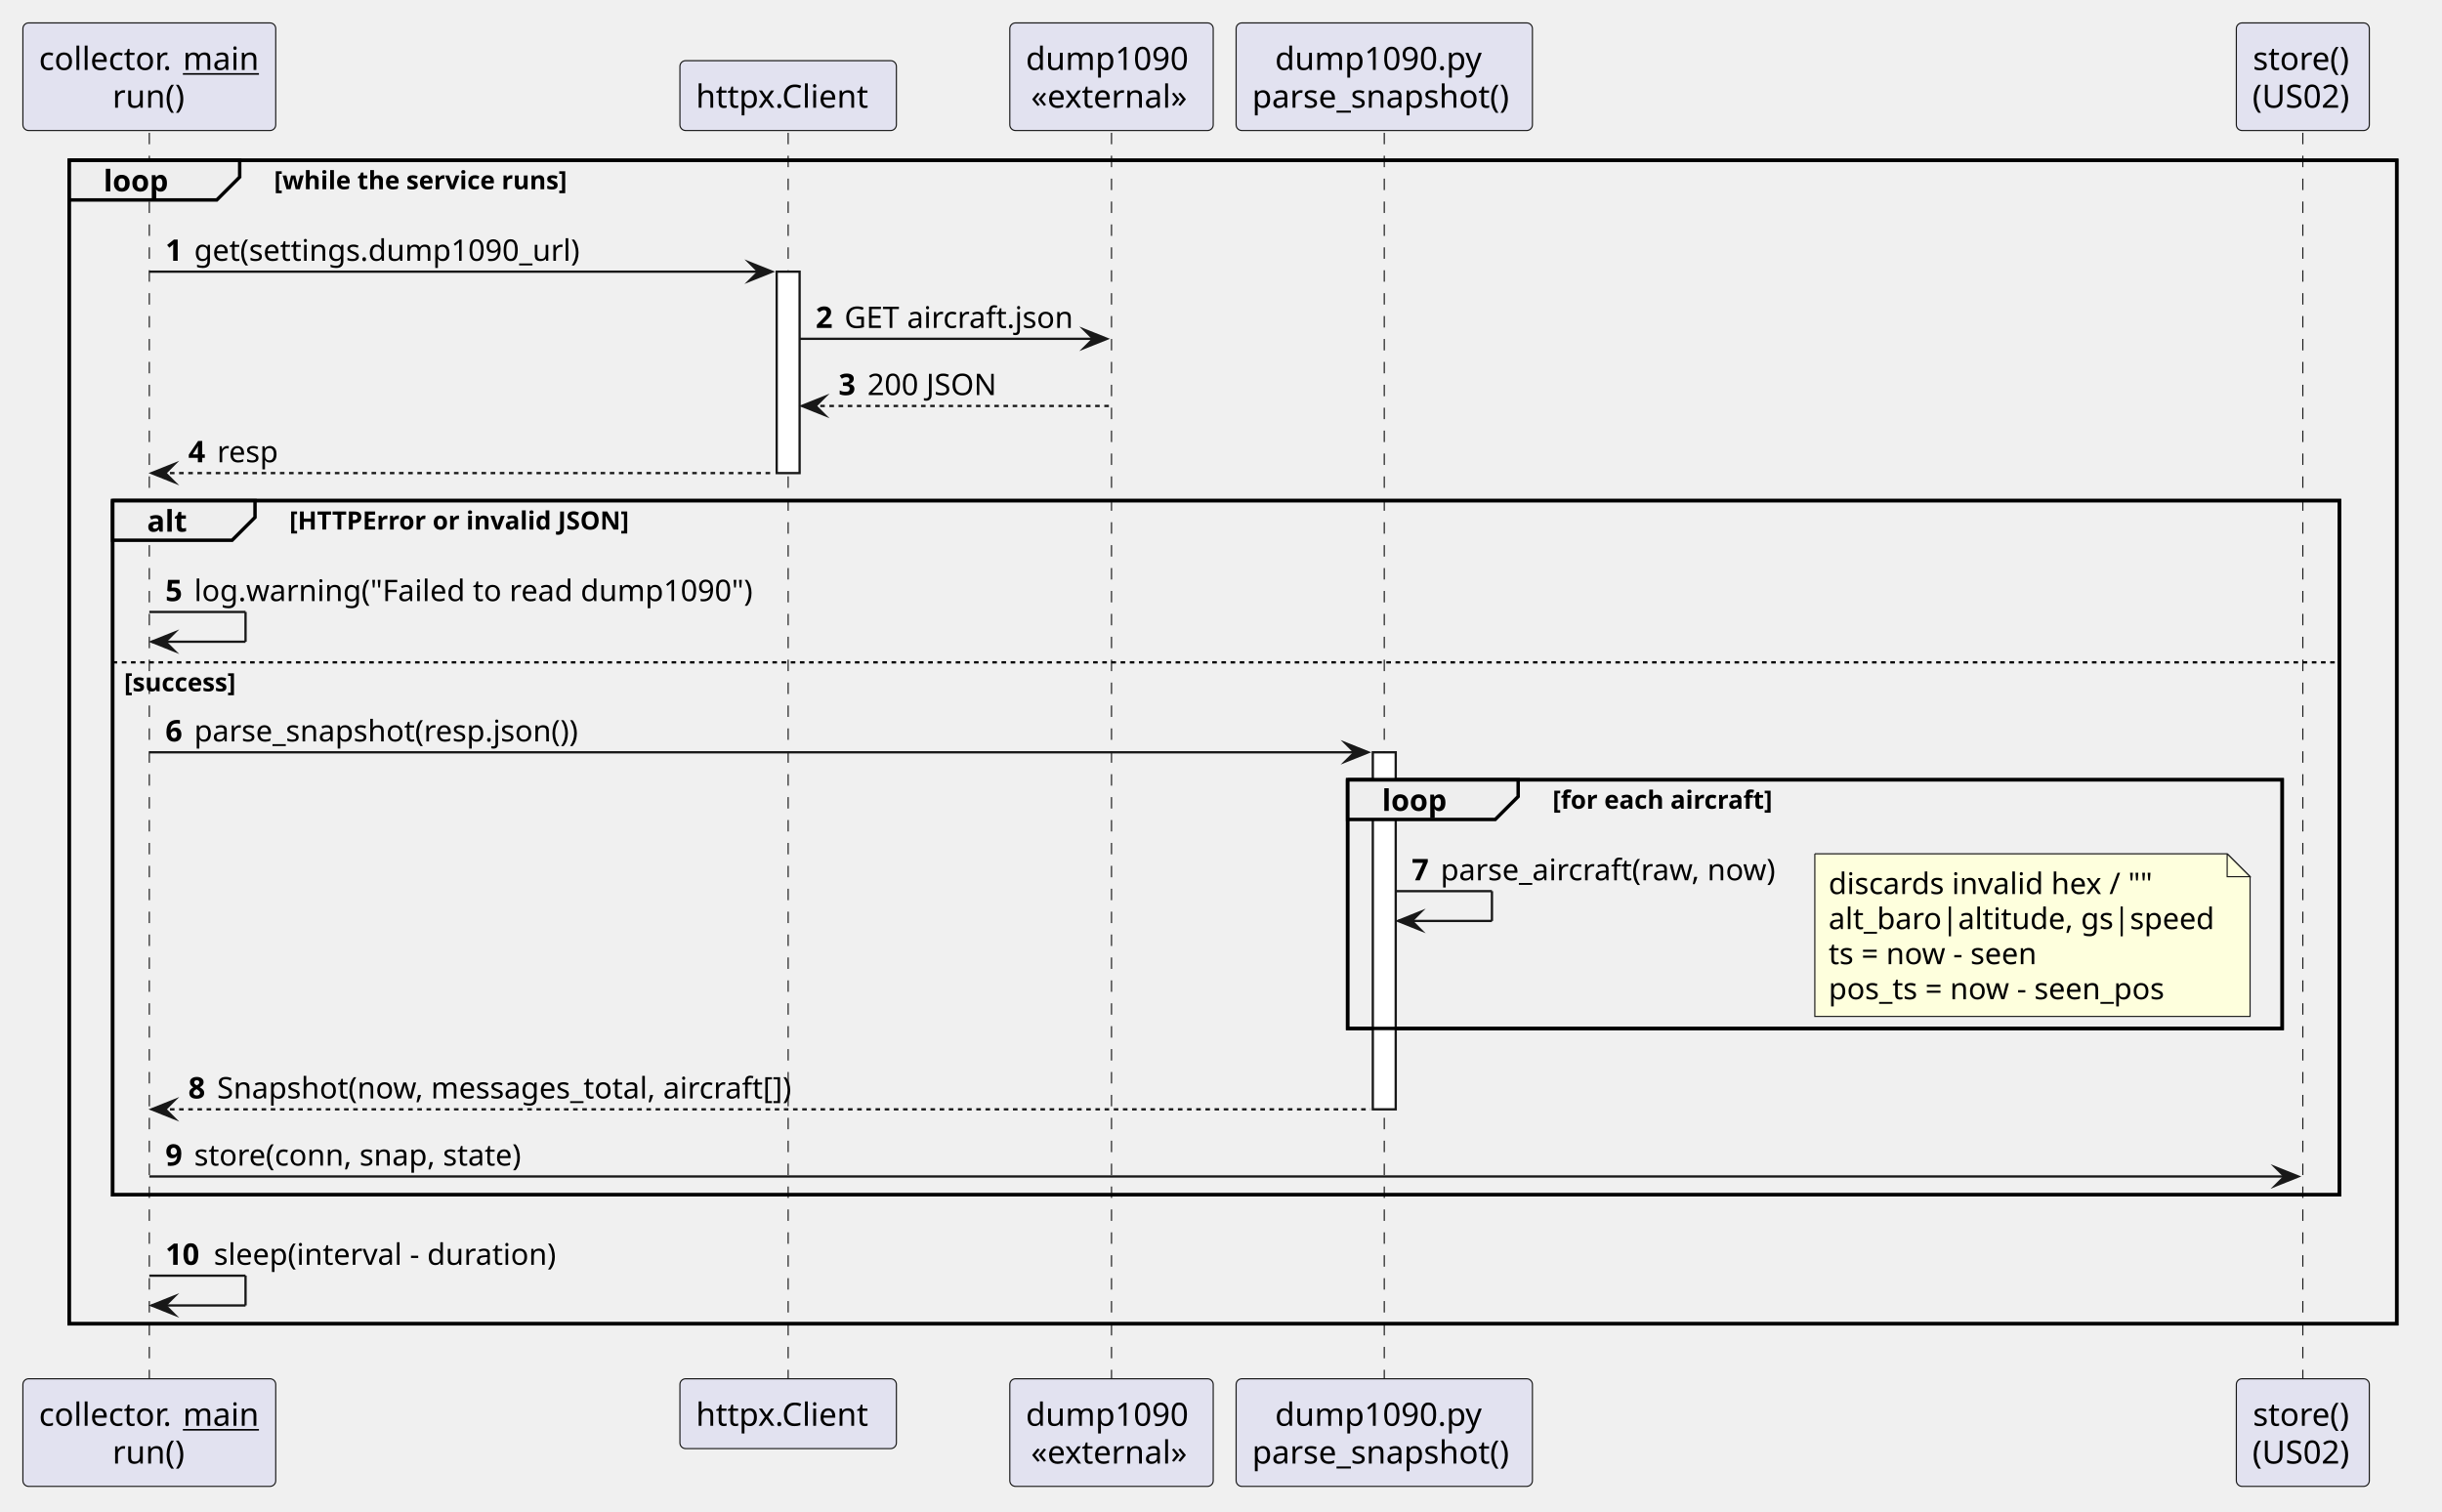
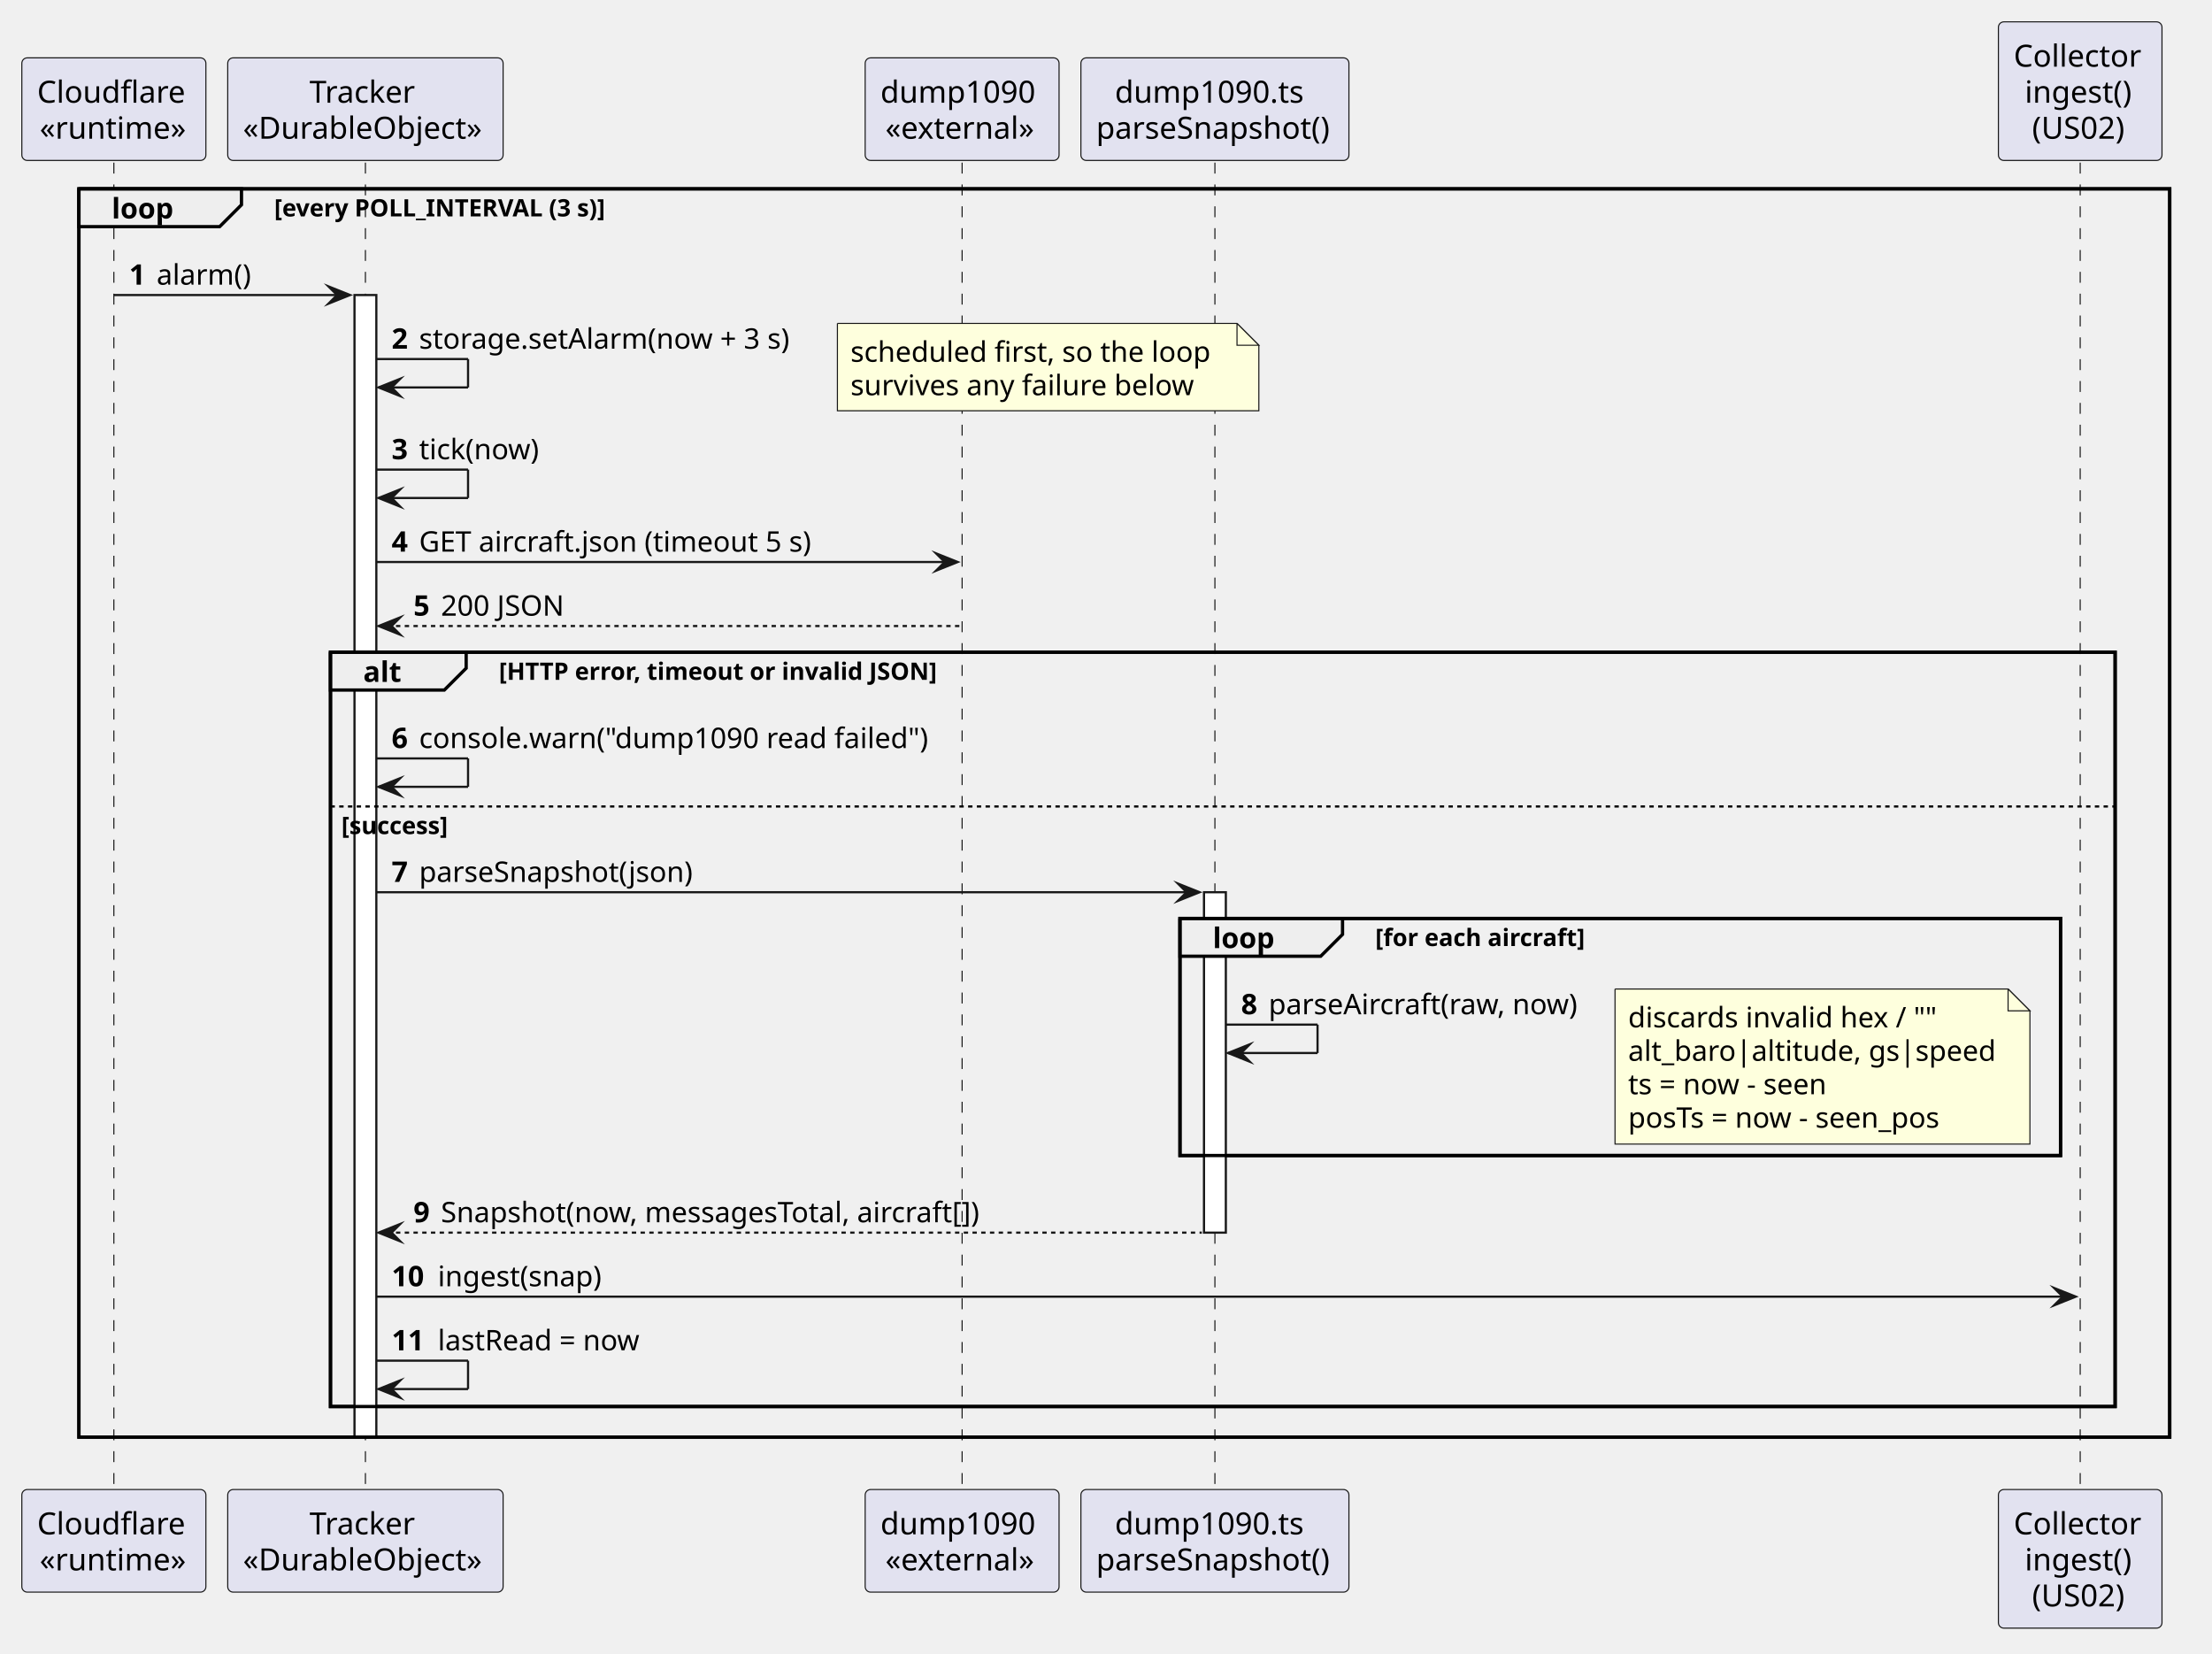
- <svg xmlns="http://www.w3.org/2000/svg" version="1.1" data-diagram-type="SEQUENCE" style="width:1066px;height:660px;background:#FFFFFF;" width="1066px" height="660px" viewBox="0 0 1066 660" zoomAndPan="magnify" preserveAspectRatio="none" contentStyleType="text/css">
+ <svg xmlns="http://www.w3.org/2000/svg" version="1.1" data-diagram-type="SEQUENCE" style="width:1013px;height:757px;background:#FFFFFF;" width="1013px" height="757px" viewBox="0 0 1013 757" zoomAndPan="magnify" preserveAspectRatio="none" contentStyleType="text/css">
  <defs />
  <g font-family="sans-serif" lengthAdjust="spacing">
-     <rect x="30.183" y="69.977" width="1016.064" height="507.924" fill="none" style="stroke:#000;stroke-width:1.5;" />
-     <rect x="49.183" y="218.529" width="972.064" height="303.061" fill="none" style="stroke:#000;stroke-width:1.5;" />
-     <rect x="588.273" y="340.416" width="407.974" height="108.553" fill="none" style="stroke:#000;stroke-width:1.5;" />
-     <g class="participant-lifeline" data-qualified-name="Run" data-entity-uid="part1" id="part1-lifeline" data-source-line="2">
+     <rect x="36.144" y="86.465" width="957.497" height="571.545" fill="none" style="stroke:#000;stroke-width:1.5;" />
+     <rect x="151.345" y="298.639" width="817.295" height="345.371" fill="none" style="stroke:#000;stroke-width:1.5;" />
+     <rect x="540.377" y="420.525" width="403.264" height="108.553" fill="none" style="stroke:#000;stroke-width:1.5;" />
+     <g class="participant-lifeline" data-qualified-name="CF" data-entity-uid="part1" id="part1-lifeline" data-source-line="2">
      <g>
-         <rect x="61.683" y="57.977" width="8" height="543.924" fill="#000" fill-opacity="0" />
-         <line x1="65.183" y1="57.977" x2="65.183" y2="601.9" style="stroke:#181818;stroke-width:0.5;stroke-dasharray:5,5;" />
+         <rect x="48.644" y="74.465" width="8" height="607.545" fill="#000" fill-opacity="0" />
+         <line x1="52.144" y1="74.465" x2="52.144" y2="682.01" style="stroke:#181818;stroke-width:0.5;stroke-dasharray:5,5;" />
      </g>
    </g>
-     <g class="participant-lifeline" data-qualified-name="Http" data-entity-uid="part2" id="part2-lifeline" data-source-line="3">
+     <g class="participant-lifeline" data-qualified-name="T" data-entity-uid="part2" id="part2-lifeline" data-source-line="3">
      <g>
-         <rect x="340.553" y="57.977" width="8" height="543.924" fill="#000" fill-opacity="0" />
-         <line x1="344.053" y1="57.977" x2="344.053" y2="601.9" style="stroke:#181818;stroke-width:0.5;stroke-dasharray:5,5;" />
+         <rect x="163.845" y="74.465" width="8" height="607.545" fill="#000" fill-opacity="0" />
+         <line x1="167.345" y1="74.465" x2="167.345" y2="682.01" style="stroke:#181818;stroke-width:0.5;stroke-dasharray:5,5;" />
      </g>
    </g>
    <g>
-       <rect x="339.053" y="118.598" width="10" height="87.932" fill="#FFF" style="stroke:#181818;stroke-width:1;" />
+       <rect x="162.345" y="135.086" width="10" height="522.924" fill="#FFF" style="stroke:#181818;stroke-width:1;" />
    </g>
    <g class="participant-lifeline" data-qualified-name="D" data-entity-uid="part3" id="part3-lifeline" data-source-line="4">
      <g>
-         <rect x="481.706" y="57.977" width="8" height="543.924" fill="#000" fill-opacity="0" />
-         <line x1="485.206" y1="57.977" x2="485.206" y2="601.9" style="stroke:#181818;stroke-width:0.5;stroke-dasharray:5,5;" />
+         <rect x="437.108" y="74.465" width="8" height="607.545" fill="#000" fill-opacity="0" />
+         <line x1="440.608" y1="74.465" x2="440.608" y2="682.01" style="stroke:#181818;stroke-width:0.5;stroke-dasharray:5,5;" />
      </g>
    </g>
    <g class="participant-lifeline" data-qualified-name="Parser" data-entity-uid="part4" id="part4-lifeline" data-source-line="5">
      <g>
-         <rect x="600.773" y="57.977" width="8" height="543.924" fill="#000" fill-opacity="0" />
-         <line x1="604.273" y1="57.977" x2="604.273" y2="601.9" style="stroke:#181818;stroke-width:0.5;stroke-dasharray:5,5;" />
+         <rect x="552.877" y="74.465" width="8" height="607.545" fill="#000" fill-opacity="0" />
+         <line x1="556.377" y1="74.465" x2="556.377" y2="682.01" style="stroke:#181818;stroke-width:0.5;stroke-dasharray:5,5;" />
      </g>
    </g>
    <g>
-       <rect x="599.273" y="328.416" width="10" height="155.863" fill="#FFF" style="stroke:#181818;stroke-width:1;" />
+       <rect x="551.377" y="408.525" width="10" height="155.863" fill="#FFF" style="stroke:#181818;stroke-width:1;" />
    </g>
-     <g class="participant-lifeline" data-qualified-name="Store" data-entity-uid="part5" id="part5-lifeline" data-source-line="6">
+     <g class="participant-lifeline" data-qualified-name="C" data-entity-uid="part5" id="part5-lifeline" data-source-line="6">
      <g>
-         <rect x="1001.747" y="57.977" width="8" height="543.924" fill="#000" fill-opacity="0" />
-         <line x1="1005.247" y1="57.977" x2="1005.247" y2="601.9" style="stroke:#181818;stroke-width:0.5;stroke-dasharray:5,5;" />
+         <rect x="949.141" y="74.465" width="8" height="607.545" fill="#000" fill-opacity="0" />
+         <line x1="952.641" y1="74.465" x2="952.641" y2="682.01" style="stroke:#181818;stroke-width:0.5;stroke-dasharray:5,5;" />
      </g>
    </g>
-     <g class="participant participant-head" data-qualified-name="Run" data-entity-uid="part1" id="part1-head" data-source-line="2">
-       <rect x="10" y="10" width="110.366" height="46.977" fill="#E2E2F0" style="stroke:#181818;stroke-width:0.5;" rx="2.5" ry="2.5" />
-       <text x="17" y="30.535" fill="#000" font-size="14" textLength="62.829">collector.</text>
-       <text x="79.829" y="30.535" fill="#000" font-size="14" textLength="33.537" text-decoration="underline">main</text>
-       <text x="49.078" y="47.023" fill="#000" font-size="14" textLength="32.211">run()</text>
+     <g class="participant participant-head" data-qualified-name="CF" data-entity-uid="part1" id="part1-head" data-source-line="2">
+       <rect x="10" y="26.488" width="84.287" height="46.977" fill="#E2E2F0" style="stroke:#181818;stroke-width:0.5;" rx="2.5" ry="2.5" />
+       <text x="17" y="47.023" fill="#000" font-size="14" textLength="70.287">Cloudflare</text>
+       <text x="18.179" y="63.512" fill="#000" font-size="14" textLength="67.929">«runtime»</text>
    </g>
-     <g class="participant participant-head" data-qualified-name="Http" data-entity-uid="part2" id="part2-head" data-source-line="3">
-       <rect x="296.806" y="26.488" width="94.493" height="30.488" fill="#E2E2F0" style="stroke:#181818;stroke-width:0.5;" rx="2.5" ry="2.5" />
-       <text x="303.806" y="47.023" fill="#000" font-size="14" textLength="80.493">httpx.Client</text>
+     <g class="participant participant-head" data-qualified-name="T" data-entity-uid="part2" id="part2-head" data-source-line="3">
+       <rect x="104.287" y="26.488" width="126.116" height="46.977" fill="#E2E2F0" style="stroke:#181818;stroke-width:0.5;" rx="2.5" ry="2.5" />
+       <text x="141.748" y="47.023" fill="#000" font-size="14" textLength="51.194">Tracker</text>
+       <text x="111.287" y="63.512" fill="#000" font-size="14" textLength="112.116">«DurableObject»</text>
    </g>
    <g class="participant participant-head" data-qualified-name="D" data-entity-uid="part3" id="part3-head" data-source-line="4">
-       <rect x="440.81" y="10" width="88.792" height="46.977" fill="#E2E2F0" style="stroke:#181818;stroke-width:0.5;" rx="2.5" ry="2.5" />
-       <text x="447.81" y="30.535" fill="#000" font-size="14" textLength="74.792">dump1090</text>
-       <text x="450.063" y="47.023" fill="#000" font-size="14" textLength="70.287">«external»</text>
+       <rect x="396.212" y="26.488" width="88.792" height="46.977" fill="#E2E2F0" style="stroke:#181818;stroke-width:0.5;" rx="2.5" ry="2.5" />
+       <text x="403.212" y="47.023" fill="#000" font-size="14" textLength="74.792">dump1090</text>
+       <text x="405.464" y="63.512" fill="#000" font-size="14" textLength="70.287">«external»</text>
    </g>
    <g class="participant participant-head" data-qualified-name="Parser" data-entity-uid="part4" id="part4-head" data-source-line="5">
-       <rect x="539.602" y="10" width="129.343" height="46.977" fill="#E2E2F0" style="stroke:#181818;stroke-width:0.5;" rx="2.5" ry="2.5" />
-       <text x="556.6" y="30.535" fill="#000" font-size="14" textLength="95.348">dump1090.py</text>
-       <text x="546.602" y="47.023" fill="#000" font-size="14" textLength="115.343">parse_snapshot()</text>
+       <rect x="495.004" y="26.488" width="122.746" height="46.977" fill="#E2E2F0" style="stroke:#181818;stroke-width:0.5;" rx="2.5" ry="2.5" />
+       <text x="510.58" y="47.023" fill="#000" font-size="14" textLength="91.595">dump1090.ts</text>
+       <text x="502.004" y="63.512" fill="#000" font-size="14" textLength="108.746">parseSnapshot()</text>
    </g>
-     <g class="participant participant-head" data-qualified-name="Store" data-entity-uid="part5" id="part5-head" data-source-line="6">
-       <rect x="976.222" y="10" width="58.051" height="46.977" fill="#E2E2F0" style="stroke:#181818;stroke-width:0.5;" rx="2.5" ry="2.5" />
-       <text x="983.444" y="30.535" fill="#000" font-size="14" textLength="43.606">store()</text>
-       <text x="983.222" y="47.023" fill="#000" font-size="14" textLength="44.051">(US02)</text>
+     <g class="participant participant-head" data-qualified-name="C" data-entity-uid="part5" id="part5-head" data-source-line="6">
+       <rect x="915.183" y="10" width="74.915" height="63.465" fill="#E2E2F0" style="stroke:#181818;stroke-width:0.5;" rx="2.5" ry="2.5" />
+       <text x="922.183" y="30.535" fill="#000" font-size="14" textLength="60.915">Collector</text>
+       <text x="927.269" y="47.023" fill="#000" font-size="14" textLength="50.743">ingest()</text>
+       <text x="930.615" y="63.512" fill="#000" font-size="14" textLength="44.051">(US02)</text>
    </g>
-     <g class="participant participant-tail" data-qualified-name="Run" data-entity-uid="part1" id="part1-tail" data-source-line="2">
-       <rect x="10" y="601.9" width="110.366" height="46.977" fill="#E2E2F0" style="stroke:#181818;stroke-width:0.5;" rx="2.5" ry="2.5" />
-       <text x="17" y="622.436" fill="#000" font-size="14" textLength="62.829">collector.</text>
-       <text x="79.829" y="622.436" fill="#000" font-size="14" textLength="33.537" text-decoration="underline">main</text>
-       <text x="49.078" y="638.924" fill="#000" font-size="14" textLength="32.211">run()</text>
+     <g class="participant participant-tail" data-qualified-name="CF" data-entity-uid="part1" id="part1-tail" data-source-line="2">
+       <rect x="10" y="682.01" width="84.287" height="46.977" fill="#E2E2F0" style="stroke:#181818;stroke-width:0.5;" rx="2.5" ry="2.5" />
+       <text x="17" y="702.545" fill="#000" font-size="14" textLength="70.287">Cloudflare</text>
+       <text x="18.179" y="719.033" fill="#000" font-size="14" textLength="67.929">«runtime»</text>
    </g>
-     <g class="participant participant-tail" data-qualified-name="Http" data-entity-uid="part2" id="part2-tail" data-source-line="3">
-       <rect x="296.806" y="601.9" width="94.493" height="30.488" fill="#E2E2F0" style="stroke:#181818;stroke-width:0.5;" rx="2.5" ry="2.5" />
-       <text x="303.806" y="622.436" fill="#000" font-size="14" textLength="80.493">httpx.Client</text>
+     <g class="participant participant-tail" data-qualified-name="T" data-entity-uid="part2" id="part2-tail" data-source-line="3">
+       <rect x="104.287" y="682.01" width="126.116" height="46.977" fill="#E2E2F0" style="stroke:#181818;stroke-width:0.5;" rx="2.5" ry="2.5" />
+       <text x="141.748" y="702.545" fill="#000" font-size="14" textLength="51.194">Tracker</text>
+       <text x="111.287" y="719.033" fill="#000" font-size="14" textLength="112.116">«DurableObject»</text>
    </g>
    <g class="participant participant-tail" data-qualified-name="D" data-entity-uid="part3" id="part3-tail" data-source-line="4">
-       <rect x="440.81" y="601.9" width="88.792" height="46.977" fill="#E2E2F0" style="stroke:#181818;stroke-width:0.5;" rx="2.5" ry="2.5" />
-       <text x="447.81" y="622.436" fill="#000" font-size="14" textLength="74.792">dump1090</text>
-       <text x="450.063" y="638.924" fill="#000" font-size="14" textLength="70.287">«external»</text>
+       <rect x="396.212" y="682.01" width="88.792" height="46.977" fill="#E2E2F0" style="stroke:#181818;stroke-width:0.5;" rx="2.5" ry="2.5" />
+       <text x="403.212" y="702.545" fill="#000" font-size="14" textLength="74.792">dump1090</text>
+       <text x="405.464" y="719.033" fill="#000" font-size="14" textLength="70.287">«external»</text>
    </g>
    <g class="participant participant-tail" data-qualified-name="Parser" data-entity-uid="part4" id="part4-tail" data-source-line="5">
-       <rect x="539.602" y="601.9" width="129.343" height="46.977" fill="#E2E2F0" style="stroke:#181818;stroke-width:0.5;" rx="2.5" ry="2.5" />
-       <text x="556.6" y="622.436" fill="#000" font-size="14" textLength="95.348">dump1090.py</text>
-       <text x="546.602" y="638.924" fill="#000" font-size="14" textLength="115.343">parse_snapshot()</text>
+       <rect x="495.004" y="682.01" width="122.746" height="46.977" fill="#E2E2F0" style="stroke:#181818;stroke-width:0.5;" rx="2.5" ry="2.5" />
+       <text x="510.58" y="702.545" fill="#000" font-size="14" textLength="91.595">dump1090.ts</text>
+       <text x="502.004" y="719.033" fill="#000" font-size="14" textLength="108.746">parseSnapshot()</text>
    </g>
-     <g class="participant participant-tail" data-qualified-name="Store" data-entity-uid="part5" id="part5-tail" data-source-line="6">
-       <rect x="976.222" y="601.9" width="58.051" height="46.977" fill="#E2E2F0" style="stroke:#181818;stroke-width:0.5;" rx="2.5" ry="2.5" />
-       <text x="983.444" y="622.436" fill="#000" font-size="14" textLength="43.606">store()</text>
-       <text x="983.222" y="638.924" fill="#000" font-size="14" textLength="44.051">(US02)</text>
+     <g class="participant participant-tail" data-qualified-name="C" data-entity-uid="part5" id="part5-tail" data-source-line="6">
+       <rect x="915.183" y="682.01" width="74.915" height="63.465" fill="#E2E2F0" style="stroke:#181818;stroke-width:0.5;" rx="2.5" ry="2.5" />
+       <text x="922.183" y="702.545" fill="#000" font-size="14" textLength="60.915">Collector</text>
+       <text x="927.269" y="719.033" fill="#000" font-size="14" textLength="50.743">ingest()</text>
+       <text x="930.615" y="735.521" fill="#000" font-size="14" textLength="44.051">(US02)</text>
    </g>
-     <path d="M30.183,69.977 L104.63,69.977 L104.63,77.287 L94.63,87.287 L30.183,87.287 L30.183,69.977" style="stroke:#000;stroke-width:1.5;" fill="#EEE" />
-     <rect x="30.183" y="69.977" width="1016.064" height="507.924" fill="none" style="stroke:#000;stroke-width:1.5;" />
-     <text x="45.183" y="83.545" fill="#000" font-size="13" textLength="29.447" font-weight="700">loop</text>
-     <text x="119.63" y="82.611" fill="#000" font-size="11" textLength="133.208" font-weight="700">[while the service runs]</text>
+     <path d="M36.144,86.465 L110.59,86.465 L110.59,93.775 L100.59,103.775 L36.144,103.775 L36.144,86.465" style="stroke:#000;stroke-width:1.5;" fill="#EEE" />
+     <rect x="36.144" y="86.465" width="957.497" height="571.545" fill="none" style="stroke:#000;stroke-width:1.5;" />
+     <text x="51.144" y="100.033" fill="#000" font-size="13" textLength="29.447" font-weight="700">loop</text>
+     <text x="125.59" y="99.1" fill="#000" font-size="11" textLength="161.654" font-weight="700">[every POLL_INTERVAL (3 s)]</text>
    <g class="message" data-entity-1="part1" data-entity-2="part2" id="msg1" data-source-line="9">
-       <polygon points="327.053,114.598,337.053,118.598,327.053,122.598,331.053,118.598" fill="#181818" style="stroke:#181818;stroke-width:1;stroke-linejoin:miter;stroke-miterlimit:10;" />
-       <line x1="65.183" y1="118.598" x2="333.053" y2="118.598" style="stroke:#181818;stroke-width:1;" />
-       <text x="72.183" y="113.855" fill="#000" font-size="13" font-weight="700">1</text>
-       <text x="84.759" y="113.855" fill="#000" font-size="13" textLength="176.027">get(settings.dump1090_url)</text>
+       <polygon points="150.345,131.086,160.345,135.086,150.345,139.086,154.345,135.086" fill="#181818" style="stroke:#181818;stroke-width:1;stroke-linejoin:miter;stroke-miterlimit:10;" />
+       <line x1="52.144" y1="135.086" x2="156.345" y2="135.086" style="stroke:#181818;stroke-width:1;" />
+       <text x="59.144" y="130.344" fill="#000" font-size="13" font-weight="700">1</text>
+       <text x="71.719" y="130.344" fill="#000" font-size="13" textLength="44.027">alarm()</text>
    </g>
-     <g class="message" data-entity-1="part2" data-entity-2="part3" id="msg2" data-source-line="11">
-       <polygon points="473.206,143.908,483.206,147.908,473.206,151.908,477.206,147.908" fill="#181818" style="stroke:#181818;stroke-width:1;stroke-linejoin:miter;stroke-miterlimit:10;" />
-       <line x1="349.053" y1="147.908" x2="479.206" y2="147.908" style="stroke:#181818;stroke-width:1;" />
-       <text x="356.053" y="143.166" fill="#000" font-size="13" font-weight="700">2</text>
-       <text x="368.628" y="143.166" fill="#000" font-size="13" textLength="104.578">GET aircraft.json</text>
+     <g class="message" data-entity-1="part2" data-entity-2="part2" id="msg2" data-source-line="11">
+       <line x1="172.345" y1="164.396" x2="214.345" y2="164.396" style="stroke:#181818;stroke-width:1;" />
+       <line x1="214.345" y1="164.396" x2="214.345" y2="177.396" style="stroke:#181818;stroke-width:1;" />
+       <line x1="173.345" y1="177.396" x2="214.345" y2="177.396" style="stroke:#181818;stroke-width:1;" />
+       <polygon points="183.345,173.396,173.345,177.396,183.345,181.396,179.345,177.396" fill="#181818" style="stroke:#181818;stroke-width:1;stroke-linejoin:miter;stroke-miterlimit:10;" />
+       <text x="179.345" y="159.654" fill="#000" font-size="13" font-weight="700">2</text>
+       <text x="191.921" y="159.654" fill="#000" font-size="13" textLength="179.575">storage.setAlarm(now + 3 s)</text>
    </g>
-     <g class="message" data-entity-1="part3" data-entity-2="part2" id="msg3" data-source-line="12">
-       <polygon points="360.053,173.219,350.053,177.219,360.053,181.219,356.053,177.219" fill="#181818" style="stroke:#181818;stroke-width:1;stroke-linejoin:miter;stroke-miterlimit:10;" />
-       <line x1="354.053" y1="177.219" x2="484.206" y2="177.219" style="stroke:#181818;stroke-width:1;stroke-dasharray:2,2;" />
-       <text x="366.053" y="172.477" fill="#000" font-size="13" font-weight="700">3</text>
-       <text x="378.628" y="172.477" fill="#000" font-size="13" textLength="59.522">200 JSON</text>
+     <path d="M383.496,148.086 L383.496,188.086 L576.496,188.086 L576.496,158.086 L566.496,148.086 L383.496,148.086" style="stroke:#181818;stroke-width:0.5;" fill="#FEFFDD" />
+     <path d="M566.496,148.086 L566.496,158.086 L576.496,158.086 L566.496,148.086" style="stroke:#181818;stroke-width:0.5;" fill="#FEFFDD" />
+     <text x="389.496" y="165.654" fill="#000" font-size="13" textLength="172.637">scheduled first, so the loop</text>
+     <text x="389.496" y="180.965" fill="#000" font-size="13" textLength="162.767">survives any failure below</text>
+     <g class="message" data-entity-1="part2" data-entity-2="part2" id="msg3" data-source-line="13">
+       <line x1="172.345" y1="215.018" x2="214.345" y2="215.018" style="stroke:#181818;stroke-width:1;" />
+       <line x1="214.345" y1="215.018" x2="214.345" y2="228.018" style="stroke:#181818;stroke-width:1;" />
+       <line x1="173.345" y1="228.018" x2="214.345" y2="228.018" style="stroke:#181818;stroke-width:1;" />
+       <polygon points="183.345,224.018,173.345,228.018,183.345,232.018,179.345,228.018" fill="#181818" style="stroke:#181818;stroke-width:1;stroke-linejoin:miter;stroke-miterlimit:10;" />
+       <text x="179.345" y="210.275" fill="#000" font-size="13" font-weight="700">3</text>
+       <text x="191.921" y="210.275" fill="#000" font-size="13" textLength="57.402">tick(now)</text>
    </g>
-     <g class="message" data-entity-1="part2" data-entity-2="part1" id="msg4" data-source-line="13">
-       <polygon points="76.183,202.529,66.183,206.529,76.183,210.529,72.183,206.529" fill="#181818" style="stroke:#181818;stroke-width:1;stroke-linejoin:miter;stroke-miterlimit:10;" />
-       <line x1="70.183" y1="206.529" x2="338.053" y2="206.529" style="stroke:#181818;stroke-width:1;stroke-dasharray:2,2;" />
-       <text x="82.183" y="201.787" fill="#000" font-size="13" font-weight="700">4</text>
-       <text x="94.759" y="201.787" fill="#000" font-size="13" textLength="27.371">resp</text>
+     <g class="message" data-entity-1="part2" data-entity-2="part3" id="msg4" data-source-line="14">
+       <polygon points="428.608,253.328,438.608,257.328,428.608,261.328,432.608,257.328" fill="#181818" style="stroke:#181818;stroke-width:1;stroke-linejoin:miter;stroke-miterlimit:10;" />
+       <line x1="172.345" y1="257.328" x2="434.608" y2="257.328" style="stroke:#181818;stroke-width:1;" />
+       <text x="179.345" y="252.586" fill="#000" font-size="13" font-weight="700">4</text>
+       <text x="191.921" y="252.586" fill="#000" font-size="13" textLength="189.135">GET aircraft.json (timeout 5 s)</text>
    </g>
-     <path d="M49.183,218.529 L111.322,218.529 L111.322,225.84 L101.322,235.84 L49.183,235.84 L49.183,218.529" style="stroke:#000;stroke-width:1.5;" fill="#EEE" />
-     <rect x="49.183" y="218.529" width="972.064" height="303.061" fill="none" style="stroke:#000;stroke-width:1.5;" />
-     <text x="64.183" y="232.098" fill="#000" font-size="13" textLength="17.139" font-weight="700">alt</text>
-     <text x="126.322" y="231.164" fill="#000" font-size="11" textLength="156.831" font-weight="700">[HTTPError or invalid JSON]</text>
-     <g class="message" data-entity-1="part1" data-entity-2="part1" id="msg5" data-source-line="17">
-       <line x1="65.183" y1="267.15" x2="107.183" y2="267.15" style="stroke:#181818;stroke-width:1;" />
-       <line x1="107.183" y1="267.15" x2="107.183" y2="280.15" style="stroke:#181818;stroke-width:1;" />
-       <line x1="66.183" y1="280.15" x2="107.183" y2="280.15" style="stroke:#181818;stroke-width:1;" />
-       <polygon points="76.183,276.15,66.183,280.15,76.183,284.15,72.183,280.15" fill="#181818" style="stroke:#181818;stroke-width:1;stroke-linejoin:miter;stroke-miterlimit:10;" />
-       <text x="72.183" y="262.408" fill="#000" font-size="13" font-weight="700">5</text>
-       <text x="84.759" y="262.408" fill="#000" font-size="13" textLength="252.294">log.warning("Failed to read dump1090")</text>
+     <g class="message" data-entity-1="part3" data-entity-2="part2" id="msg5" data-source-line="15">
+       <polygon points="183.345,282.639,173.345,286.639,183.345,290.639,179.345,286.639" fill="#181818" style="stroke:#181818;stroke-width:1;stroke-linejoin:miter;stroke-miterlimit:10;" />
+       <line x1="177.345" y1="286.639" x2="439.608" y2="286.639" style="stroke:#181818;stroke-width:1;stroke-dasharray:2,2;" />
+       <text x="189.345" y="281.896" fill="#000" font-size="13" font-weight="700">5</text>
+       <text x="201.921" y="281.896" fill="#000" font-size="13" textLength="59.522">200 JSON</text>
    </g>
-     <line x1="49.183" y1="289.15" x2="1021.247" y2="289.15" style="stroke:#000;stroke-width:1;stroke-dasharray:2,2;" />
-     <text x="54.183" y="301.785" fill="#000" font-size="11" textLength="52.191" font-weight="700">[success]</text>
-     <g class="message" data-entity-1="part1" data-entity-2="part4" id="msg6" data-source-line="19">
-       <polygon points="587.273,324.416,597.273,328.416,587.273,332.416,591.273,328.416" fill="#181818" style="stroke:#181818;stroke-width:1;stroke-linejoin:miter;stroke-miterlimit:10;" />
-       <line x1="65.183" y1="328.416" x2="593.273" y2="328.416" style="stroke:#181818;stroke-width:1;" />
-       <text x="72.183" y="323.674" fill="#000" font-size="13" font-weight="700">6</text>
-       <text x="84.759" y="323.674" fill="#000" font-size="13" textLength="173.678">parse_snapshot(resp.json())</text>
+     <path d="M151.345,298.639 L213.484,298.639 L213.484,305.949 L203.484,315.949 L151.345,315.949 L151.345,298.639" style="stroke:#000;stroke-width:1.5;" fill="#EEE" />
+     <rect x="151.345" y="298.639" width="817.295" height="345.371" fill="none" style="stroke:#000;stroke-width:1.5;" />
+     <text x="166.345" y="312.207" fill="#000" font-size="13" textLength="17.139" font-weight="700">alt</text>
+     <text x="228.484" y="311.273" fill="#000" font-size="11" textLength="210.493" font-weight="700">[HTTP error, timeout or invalid JSON]</text>
+     <g class="message" data-entity-1="part2" data-entity-2="part2" id="msg6" data-source-line="18">
+       <line x1="172.345" y1="347.26" x2="214.345" y2="347.26" style="stroke:#181818;stroke-width:1;" />
+       <line x1="214.345" y1="347.26" x2="214.345" y2="360.26" style="stroke:#181818;stroke-width:1;" />
+       <line x1="173.345" y1="360.26" x2="214.345" y2="360.26" style="stroke:#181818;stroke-width:1;" />
+       <polygon points="183.345,356.26,173.345,360.26,183.345,364.26,179.345,360.26" fill="#181818" style="stroke:#181818;stroke-width:1;stroke-linejoin:miter;stroke-miterlimit:10;" />
+       <text x="179.345" y="342.518" fill="#000" font-size="13" font-weight="700">6</text>
+       <text x="191.921" y="342.518" fill="#000" font-size="13" textLength="241.687">console.warn("dump1090 read failed")</text>
    </g>
-     <path d="M588.273,340.416 L662.72,340.416 L662.72,347.727 L652.72,357.727 L588.273,357.727 L588.273,340.416" style="stroke:#000;stroke-width:1.5;" fill="#EEE" />
-     <rect x="588.273" y="340.416" width="407.974" height="108.553" fill="none" style="stroke:#000;stroke-width:1.5;" />
-     <text x="603.273" y="353.984" fill="#000" font-size="13" textLength="29.447" font-weight="700">loop</text>
-     <text x="677.72" y="353.051" fill="#000" font-size="11" textLength="99.365" font-weight="700">[for each aircraft]</text>
-     <g class="message" data-entity-1="part4" data-entity-2="part4" id="msg7" data-source-line="22">
-       <line x1="609.273" y1="389.037" x2="651.273" y2="389.037" style="stroke:#181818;stroke-width:1;" />
-       <line x1="651.273" y1="389.037" x2="651.273" y2="402.037" style="stroke:#181818;stroke-width:1;" />
-       <line x1="610.273" y1="402.037" x2="651.273" y2="402.037" style="stroke:#181818;stroke-width:1;" />
-       <polygon points="620.273,398.037,610.273,402.037,620.273,406.037,616.273,402.037" fill="#181818" style="stroke:#181818;stroke-width:1;stroke-linejoin:miter;stroke-miterlimit:10;" />
-       <text x="616.273" y="384.295" fill="#000" font-size="13" font-weight="700">7</text>
-       <text x="628.849" y="384.295" fill="#000" font-size="13" textLength="151.373">parse_aircraft(raw, now)</text>
+     <line x1="151.345" y1="369.26" x2="968.641" y2="369.26" style="stroke:#000;stroke-width:1;stroke-dasharray:2,2;" />
+     <text x="156.345" y="381.895" fill="#000" font-size="11" textLength="52.191" font-weight="700">[success]</text>
+     <g class="message" data-entity-1="part2" data-entity-2="part4" id="msg7" data-source-line="20">
+       <polygon points="539.377,404.525,549.377,408.525,539.377,412.525,543.377,408.525" fill="#181818" style="stroke:#181818;stroke-width:1;stroke-linejoin:miter;stroke-miterlimit:10;" />
+       <line x1="172.345" y1="408.525" x2="545.377" y2="408.525" style="stroke:#181818;stroke-width:1;" />
+       <text x="179.345" y="403.783" fill="#000" font-size="13" font-weight="700">7</text>
+       <text x="191.921" y="403.783" fill="#000" font-size="13" textLength="127.613">parseSnapshot(json)</text>
    </g>
-     <path d="M792.222,372.727 L792.222,443.727 L982.222,443.727 L982.222,382.727 L972.222,372.727 L792.222,372.727" style="stroke:#181818;stroke-width:0.5;" fill="#FEFFDD" />
-     <path d="M972.222,372.727 L972.222,382.727 L982.222,382.727 L972.222,372.727" style="stroke:#181818;stroke-width:0.5;" fill="#FEFFDD" />
-     <text x="798.222" y="390.295" fill="#000" font-size="13" textLength="150.23">discards invalid hex / ""</text>
-     <text x="798.222" y="405.605" fill="#000" font-size="13" textLength="169.025">alt_baro|altitude, gs|speed</text>
-     <text x="798.222" y="420.916" fill="#000" font-size="13" textLength="101.048">ts = now - seen</text>
-     <text x="798.222" y="436.227" fill="#000" font-size="13" textLength="159.637">pos_ts = now - seen_pos</text>
-     <g class="message" data-entity-1="part4" data-entity-2="part1" id="msg8" data-source-line="30">
-       <polygon points="76.183,480.279,66.183,484.279,76.183,488.279,72.183,484.279" fill="#181818" style="stroke:#181818;stroke-width:1;stroke-linejoin:miter;stroke-miterlimit:10;" />
-       <line x1="70.183" y1="484.279" x2="598.273" y2="484.279" style="stroke:#181818;stroke-width:1;stroke-dasharray:2,2;" />
-       <text x="82.183" y="479.537" fill="#000" font-size="13" font-weight="700">8</text>
-       <text x="94.759" y="479.537" fill="#000" font-size="13" textLength="259.397">Snapshot(now, messages_total, aircraft[])</text>
+     <path d="M540.377,420.525 L614.824,420.525 L614.824,427.836 L604.824,437.836 L540.377,437.836 L540.377,420.525" style="stroke:#000;stroke-width:1.5;" fill="#EEE" />
+     <rect x="540.377" y="420.525" width="403.264" height="108.553" fill="none" style="stroke:#000;stroke-width:1.5;" />
+     <text x="555.377" y="434.094" fill="#000" font-size="13" textLength="29.447" font-weight="700">loop</text>
+     <text x="629.824" y="433.16" fill="#000" font-size="11" textLength="99.365" font-weight="700">[for each aircraft]</text>
+     <g class="message" data-entity-1="part4" data-entity-2="part4" id="msg8" data-source-line="23">
+       <line x1="561.377" y1="469.146" x2="603.377" y2="469.146" style="stroke:#181818;stroke-width:1;" />
+       <line x1="603.377" y1="469.146" x2="603.377" y2="482.146" style="stroke:#181818;stroke-width:1;" />
+       <line x1="562.377" y1="482.146" x2="603.377" y2="482.146" style="stroke:#181818;stroke-width:1;" />
+       <polygon points="572.377,478.146,562.377,482.146,572.377,486.146,568.377,482.146" fill="#181818" style="stroke:#181818;stroke-width:1;stroke-linejoin:miter;stroke-miterlimit:10;" />
+       <text x="568.377" y="464.404" fill="#000" font-size="13" font-weight="700">8</text>
+       <text x="580.953" y="464.404" fill="#000" font-size="13" textLength="146.663">parseAircraft(raw, now)</text>
    </g>
-     <g class="message" data-entity-1="part1" data-entity-2="part5" id="msg9" data-source-line="32">
-       <polygon points="993.247,509.59,1003.247,513.59,993.247,517.59,997.247,513.59" fill="#181818" style="stroke:#181818;stroke-width:1;stroke-linejoin:miter;stroke-miterlimit:10;" />
-       <line x1="65.183" y1="513.59" x2="999.247" y2="513.59" style="stroke:#181818;stroke-width:1;" />
-       <text x="72.183" y="508.848" fill="#000" font-size="13" font-weight="700">9</text>
-       <text x="84.759" y="508.848" fill="#000" font-size="13" textLength="148.554">store(conn, snap, state)</text>
+     <path d="M739.615,452.836 L739.615,523.836 L929.615,523.836 L929.615,462.836 L919.615,452.836 L739.615,452.836" style="stroke:#181818;stroke-width:0.5;" fill="#FEFFDD" />
+     <path d="M919.615,452.836 L919.615,462.836 L929.615,462.836 L919.615,452.836" style="stroke:#181818;stroke-width:0.5;" fill="#FEFFDD" />
+     <text x="745.615" y="470.404" fill="#000" font-size="13" textLength="150.23">discards invalid hex / ""</text>
+     <text x="745.615" y="485.715" fill="#000" font-size="13" textLength="169.025">alt_baro|altitude, gs|speed</text>
+     <text x="745.615" y="501.025" fill="#000" font-size="13" textLength="101.048">ts = now - seen</text>
+     <text x="745.615" y="516.336" fill="#000" font-size="13" textLength="156.495">posTs = now - seen_pos</text>
+     <g class="message" data-entity-1="part4" data-entity-2="part2" id="msg9" data-source-line="31">
+       <polygon points="183.345,560.389,173.345,564.389,183.345,568.389,179.345,564.389" fill="#181818" style="stroke:#181818;stroke-width:1;stroke-linejoin:miter;stroke-miterlimit:10;" />
+       <line x1="177.345" y1="564.389" x2="550.377" y2="564.389" style="stroke:#181818;stroke-width:1;stroke-dasharray:2,2;" />
+       <text x="189.345" y="559.646" fill="#000" font-size="13" font-weight="700">9</text>
+       <text x="201.921" y="559.646" fill="#000" font-size="13" textLength="256.255">Snapshot(now, messagesTotal, aircraft[])</text>
    </g>
-     <g class="message" data-entity-1="part1" data-entity-2="part1" id="msg10" data-source-line="34">
-       <line x1="65.183" y1="556.9" x2="107.183" y2="556.9" style="stroke:#181818;stroke-width:1;" />
-       <line x1="107.183" y1="556.9" x2="107.183" y2="569.9" style="stroke:#181818;stroke-width:1;" />
-       <line x1="66.183" y1="569.9" x2="107.183" y2="569.9" style="stroke:#181818;stroke-width:1;" />
-       <polygon points="76.183,565.9,66.183,569.9,76.183,573.9,72.183,569.9" fill="#181818" style="stroke:#181818;stroke-width:1;stroke-linejoin:miter;stroke-miterlimit:10;" />
-       <text x="72.183" y="552.158" fill="#000" font-size="13" textLength="17.151" font-weight="700">10</text>
-       <text x="93.334" y="552.158" fill="#000" font-size="13" textLength="157.593">sleep(interval - duration)</text>
+     <g class="message" data-entity-1="part2" data-entity-2="part5" id="msg10" data-source-line="33">
+       <polygon points="940.641,589.699,950.641,593.699,940.641,597.699,944.641,593.699" fill="#181818" style="stroke:#181818;stroke-width:1;stroke-linejoin:miter;stroke-miterlimit:10;" />
+       <line x1="172.345" y1="593.699" x2="946.641" y2="593.699" style="stroke:#181818;stroke-width:1;" />
+       <text x="179.345" y="588.957" fill="#000" font-size="13" textLength="17.151" font-weight="700">10</text>
+       <text x="200.497" y="588.957" fill="#000" font-size="13" textLength="77.175">ingest(snap)</text>
+     </g>
+     <g class="message" data-entity-1="part2" data-entity-2="part2" id="msg11" data-source-line="34">
+       <line x1="172.345" y1="623.01" x2="214.345" y2="623.01" style="stroke:#181818;stroke-width:1;" />
+       <line x1="214.345" y1="623.01" x2="214.345" y2="636.01" style="stroke:#181818;stroke-width:1;" />
+       <line x1="173.345" y1="636.01" x2="214.345" y2="636.01" style="stroke:#181818;stroke-width:1;" />
+       <polygon points="183.345,632.01,173.345,636.01,183.345,640.01,179.345,636.01" fill="#181818" style="stroke:#181818;stroke-width:1;stroke-linejoin:miter;stroke-miterlimit:10;" />
+       <text x="179.345" y="618.268" fill="#000" font-size="13" textLength="17.151" font-weight="700">11</text>
+       <text x="200.497" y="618.268" fill="#000" font-size="13" textLength="97.881">lastRead = now</text>
    </g>
  </g>
</svg>
